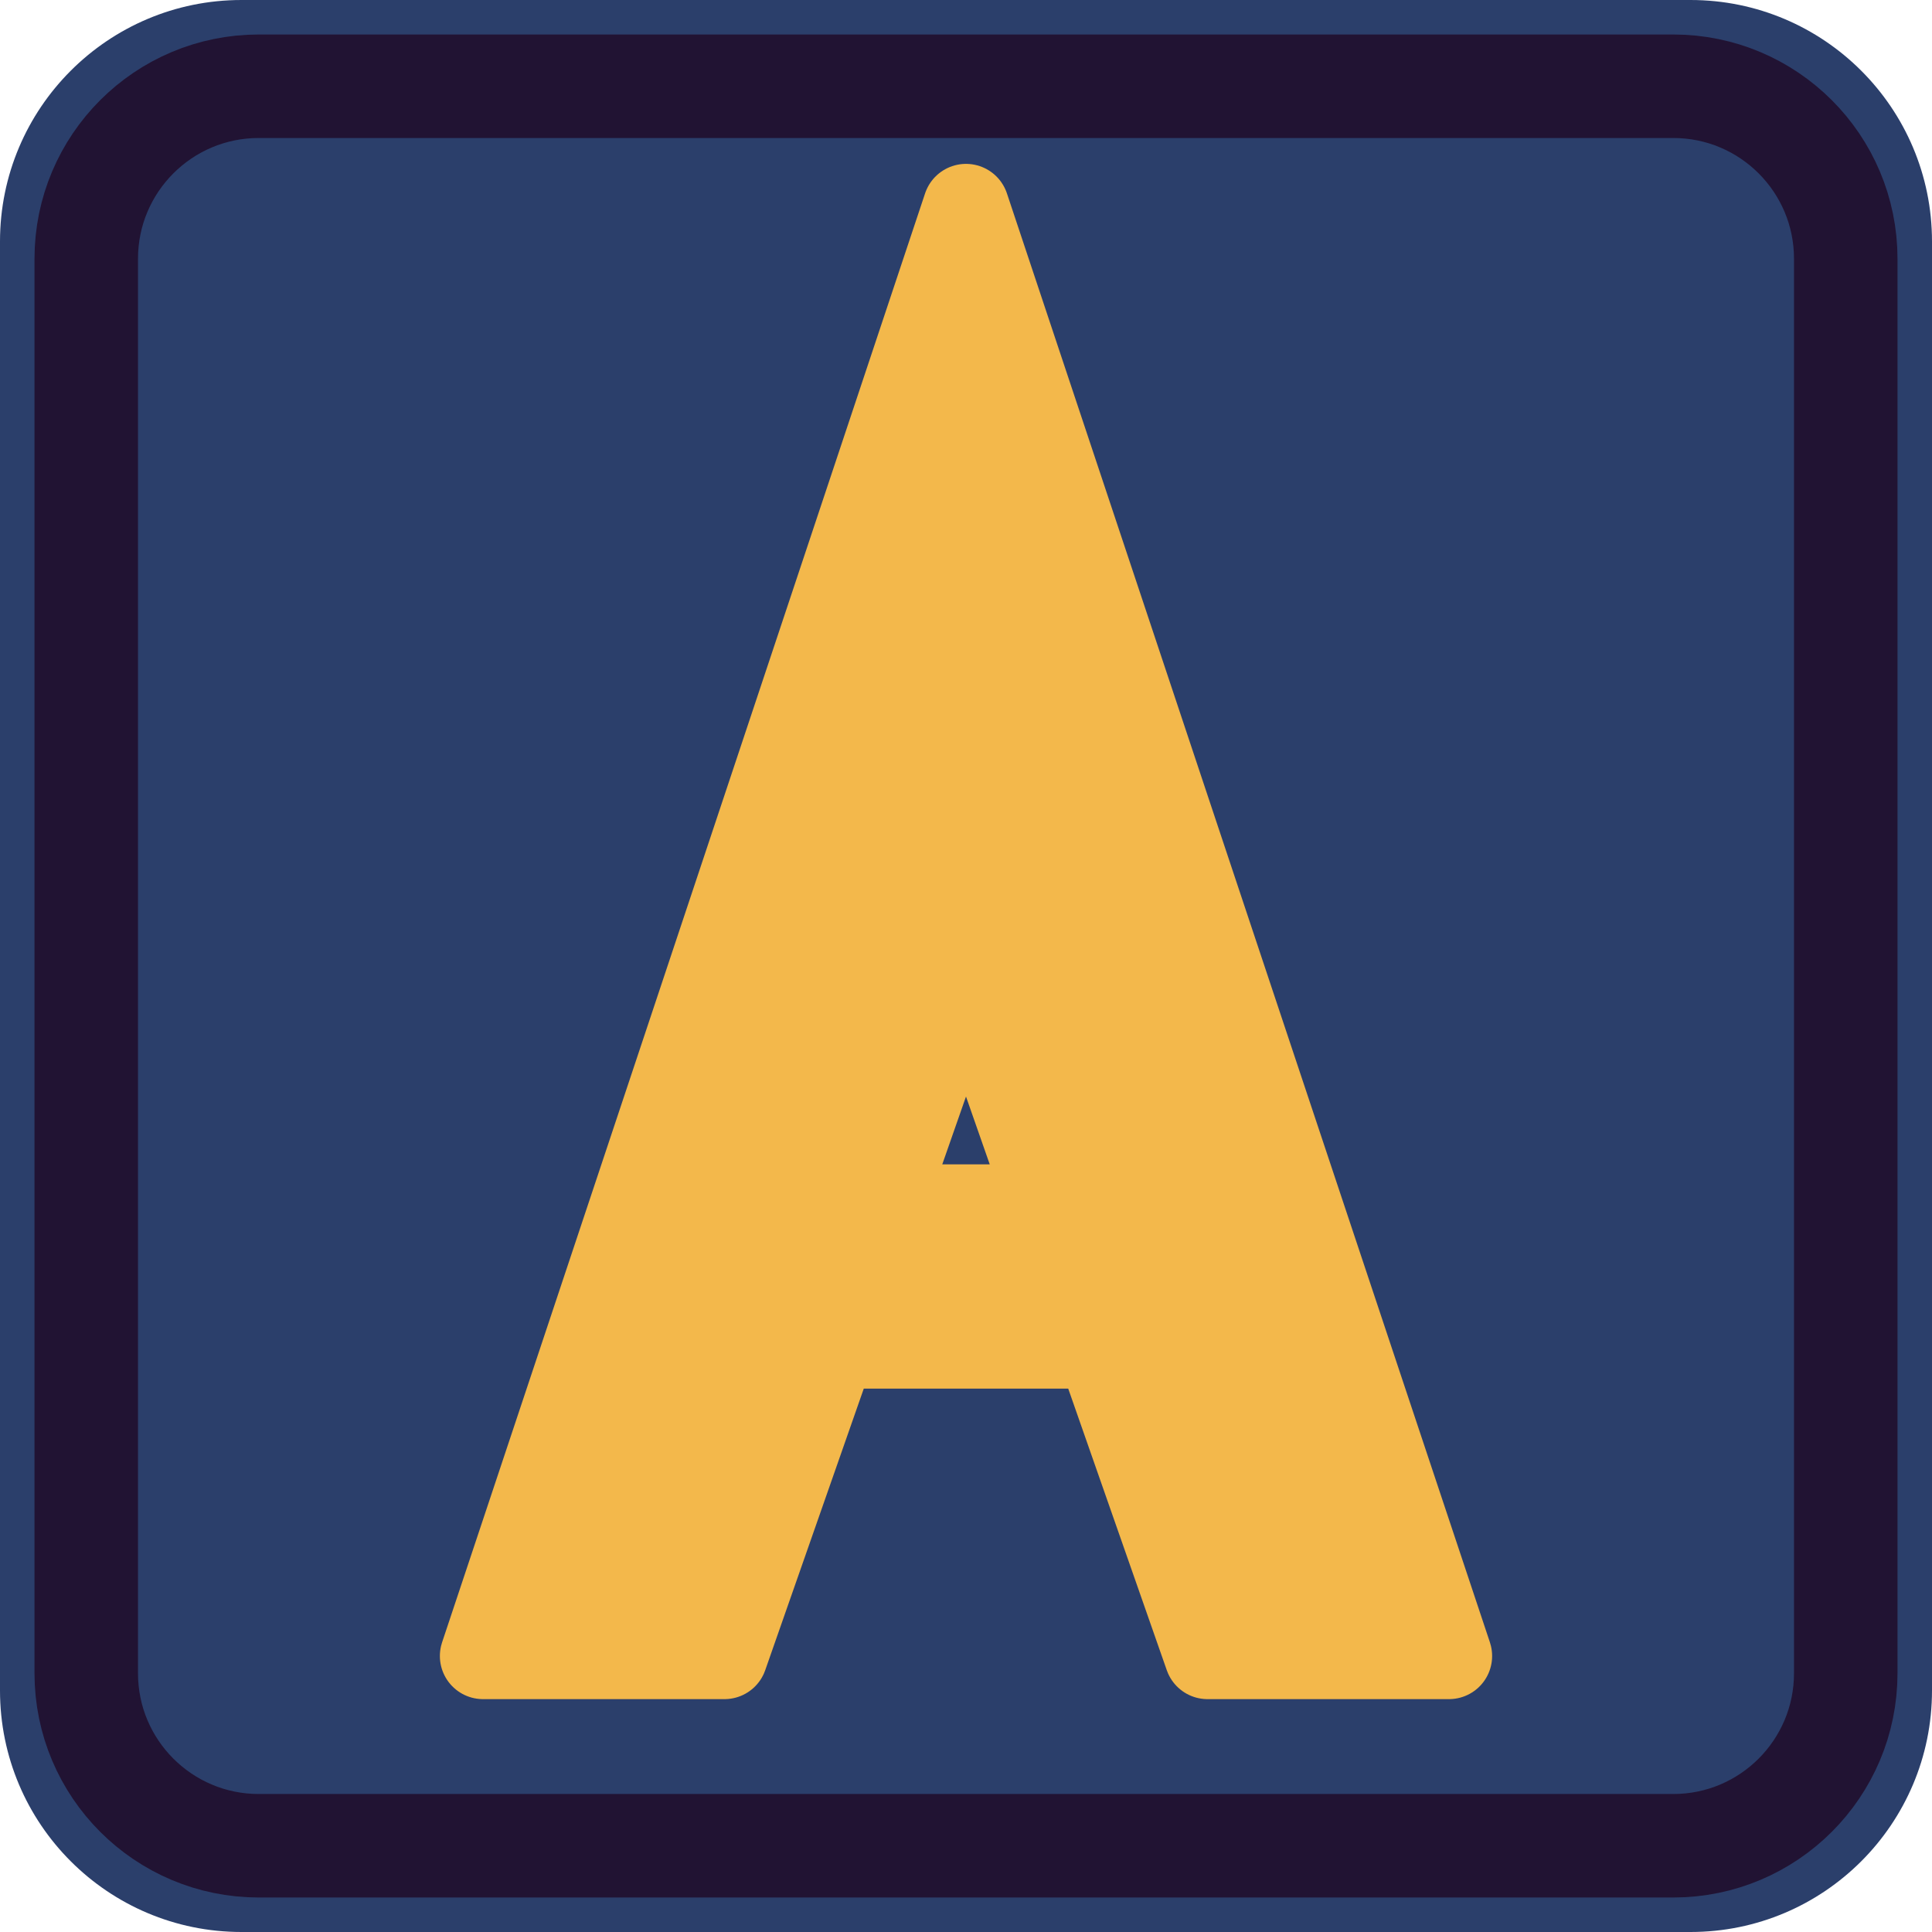
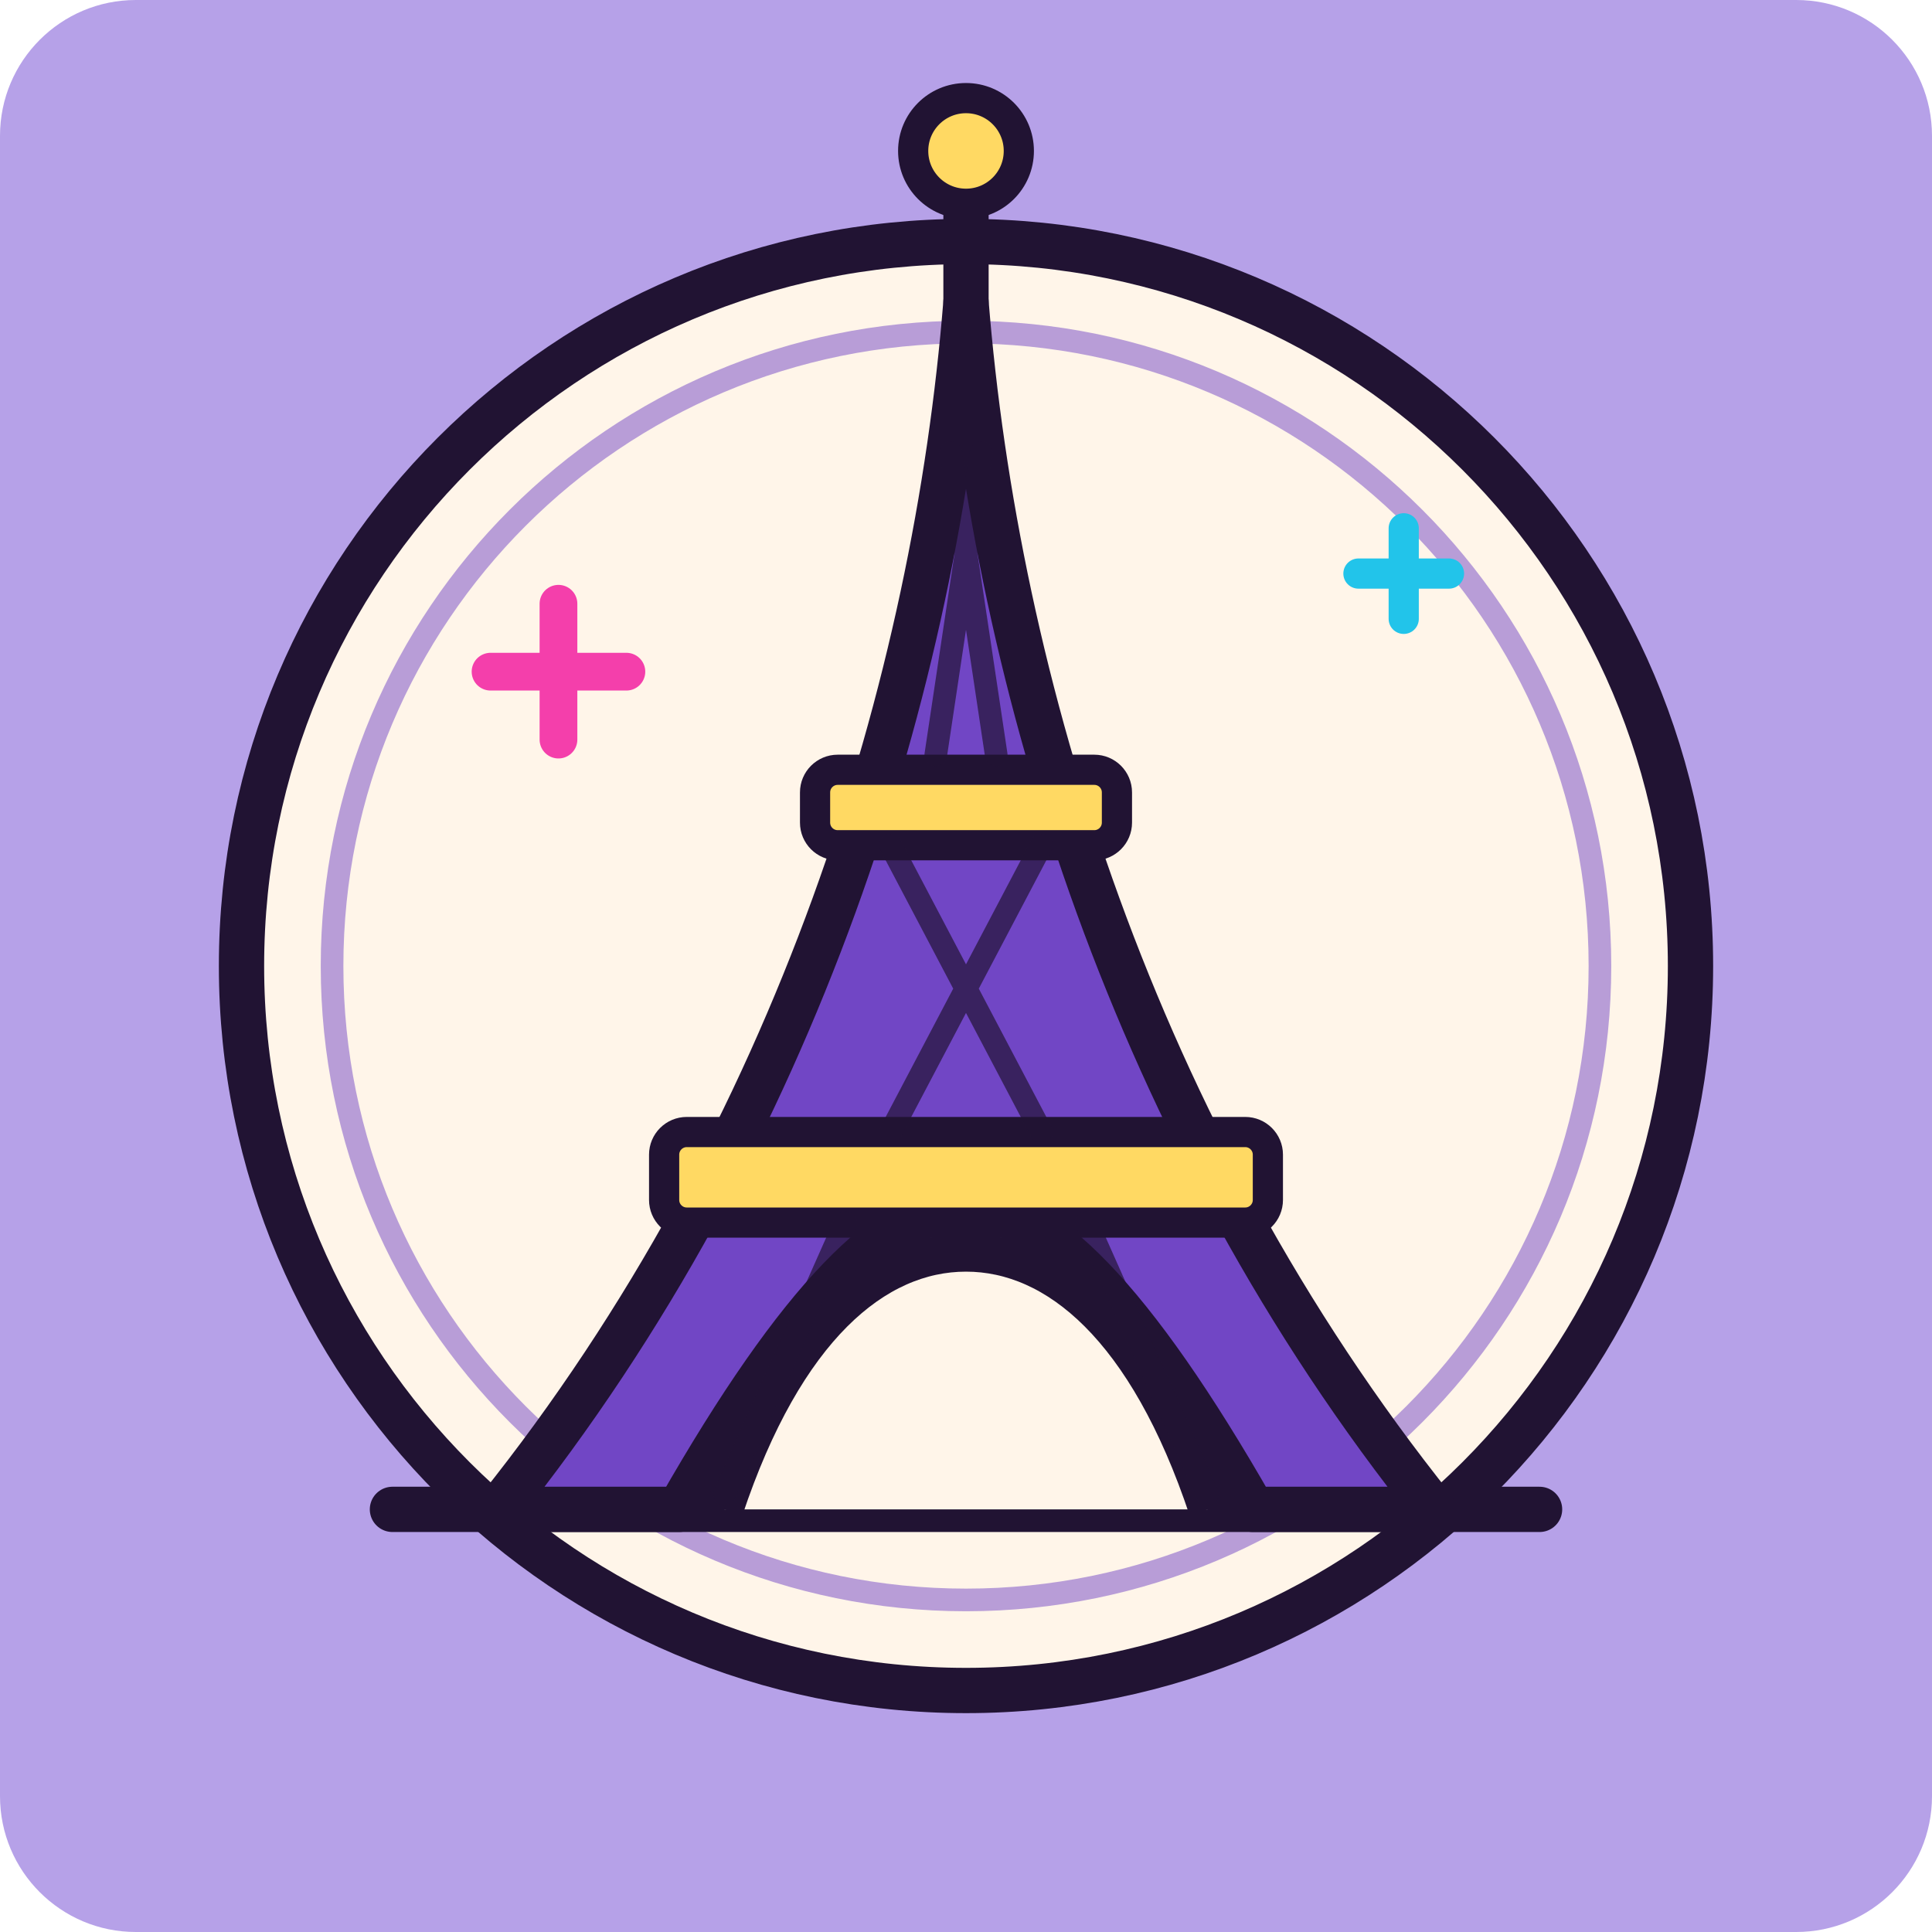
- <svg xmlns="http://www.w3.org/2000/svg" viewBox="0 0 112 112" width="112" height="112" role="img" aria-label="Iron tower">
-   <rect width="112" height="112" rx="14" fill="#2B3F6B" />
-   <rect x="5" y="5" width="102" height="102" rx="10" fill="none" stroke="#211333" stroke-width="6" />
-   <g fill="#F3B84B" stroke="#F3B84B" stroke-width="5" stroke-linecap="round" stroke-linejoin="round">
-     <path d="M56 12 84 96H70L56 56 42 96H28z M40 70h32v8H40z" />
-   </g>
+ <svg xmlns="http://www.w3.org/2000/svg" viewBox="0 0 256 256" width="256" height="256" role="img" aria-label="Eiffel tower souvenir token">
+   <rect width="256" height="256" rx="18" fill="#B6A1E8" />
+   <circle cx="128" cy="128" r="96" fill="#FFF5E9" stroke="#211333" stroke-width="6" />
+   <circle cx="128" cy="128" r="84" fill="none" stroke="#7146C5" stroke-width="3" opacity="0.5" />
+   <path d="M52 200 H204" stroke="#211333" stroke-width="6" stroke-linecap="round" />
+   <path d="M128 40 C132 90 150 150 190 200 H166 C150 172 138 160 128 160 C118 160 106 172 90 200 H66 C106 150 124 90 128 40 Z" fill="#7146C5" stroke="#211333" stroke-width="6" stroke-linejoin="round" />
+   <path d="M96 200 C104 176 116 166 128 166 C140 166 152 176 160 200" fill="#FFF5E9" stroke="#211333" stroke-width="5" />
+   <rect x="108" y="102" width="40" height="10" rx="3" fill="#FFD963" stroke="#211333" stroke-width="4" />
+   <rect x="88" y="150" width="80" height="12" rx="3" fill="#FFD963" stroke="#211333" stroke-width="4" />
+   <path d="M118 112 L138 150 M138 112 L118 150 M112 162 L96 198 M144 162 L160 198 M126 60 L132 100 M130 60 L124 100" fill="none" stroke="#211333" stroke-width="3" stroke-linecap="round" opacity="0.7" />
+   <path d="M128 40 V22" stroke="#211333" stroke-width="6" stroke-linecap="round" />
+   <circle cx="128" cy="20" r="7" fill="#FFD963" stroke="#211333" stroke-width="4" />
+   <path d="M74 80 l0 18 M65 89 l18 0" stroke="#F43FAB" stroke-width="5" stroke-linecap="round" />
+   <path d="M186 70 l0 12 M180 76 l12 0" stroke="#22C4EA" stroke-width="4" stroke-linecap="round" />
</svg>
